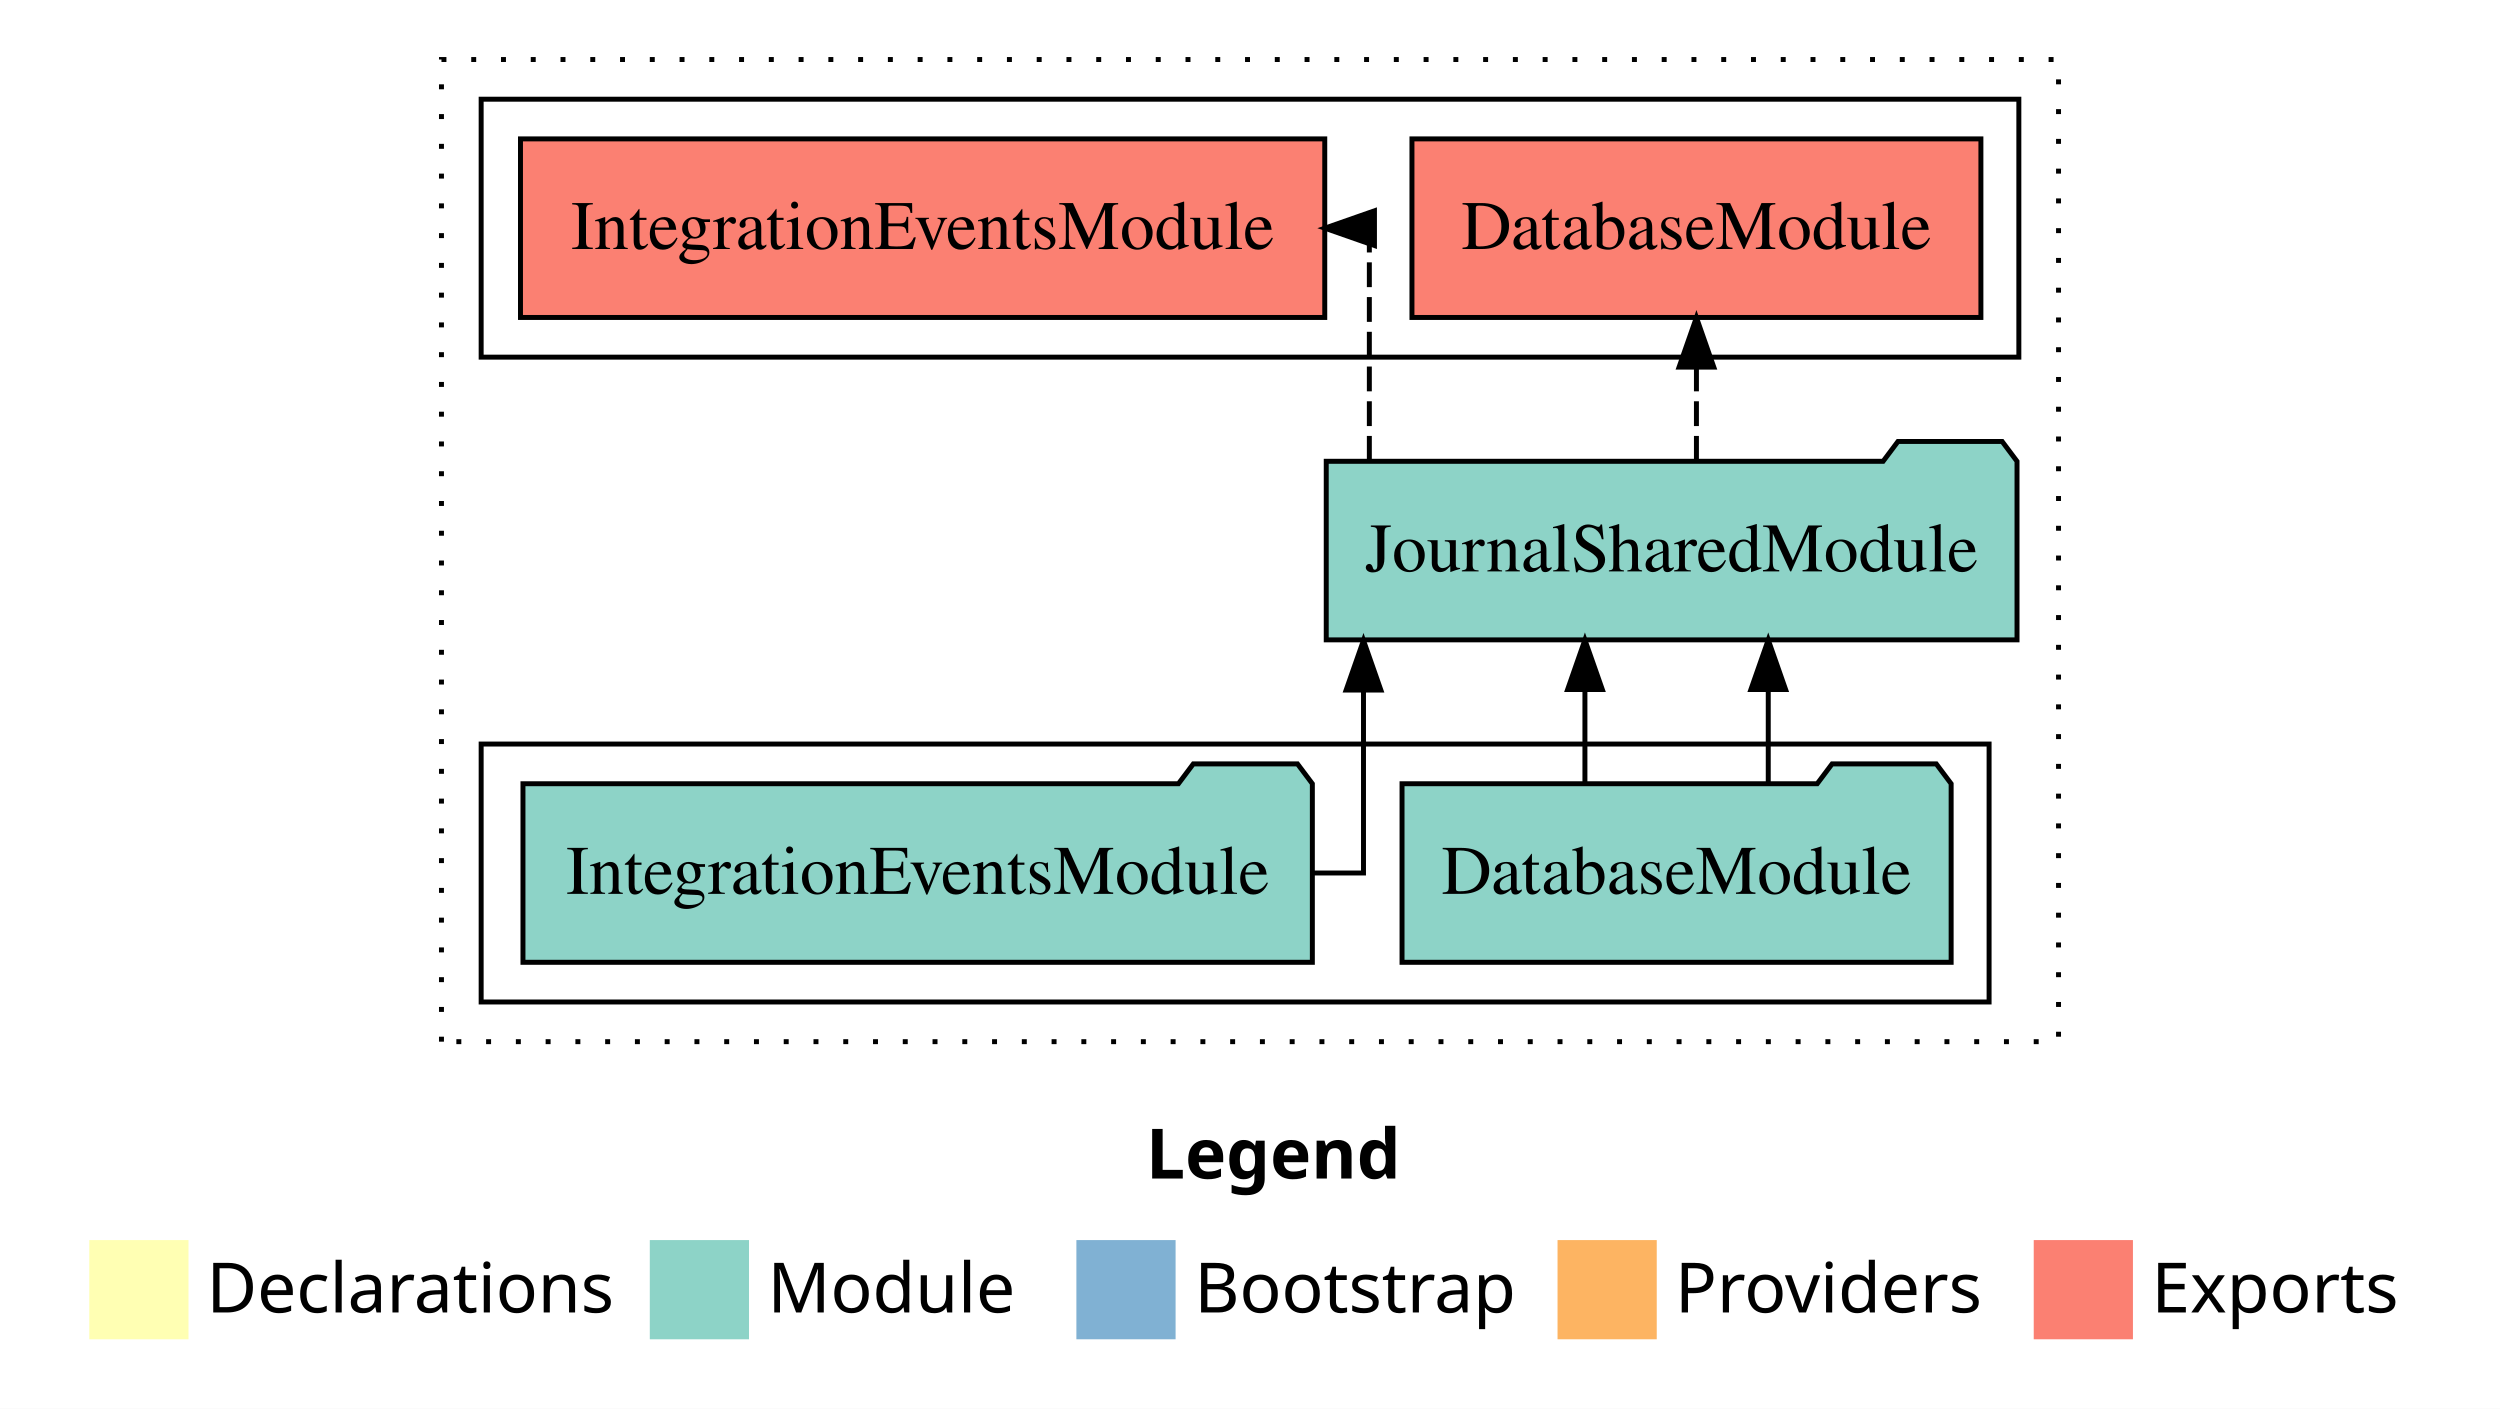
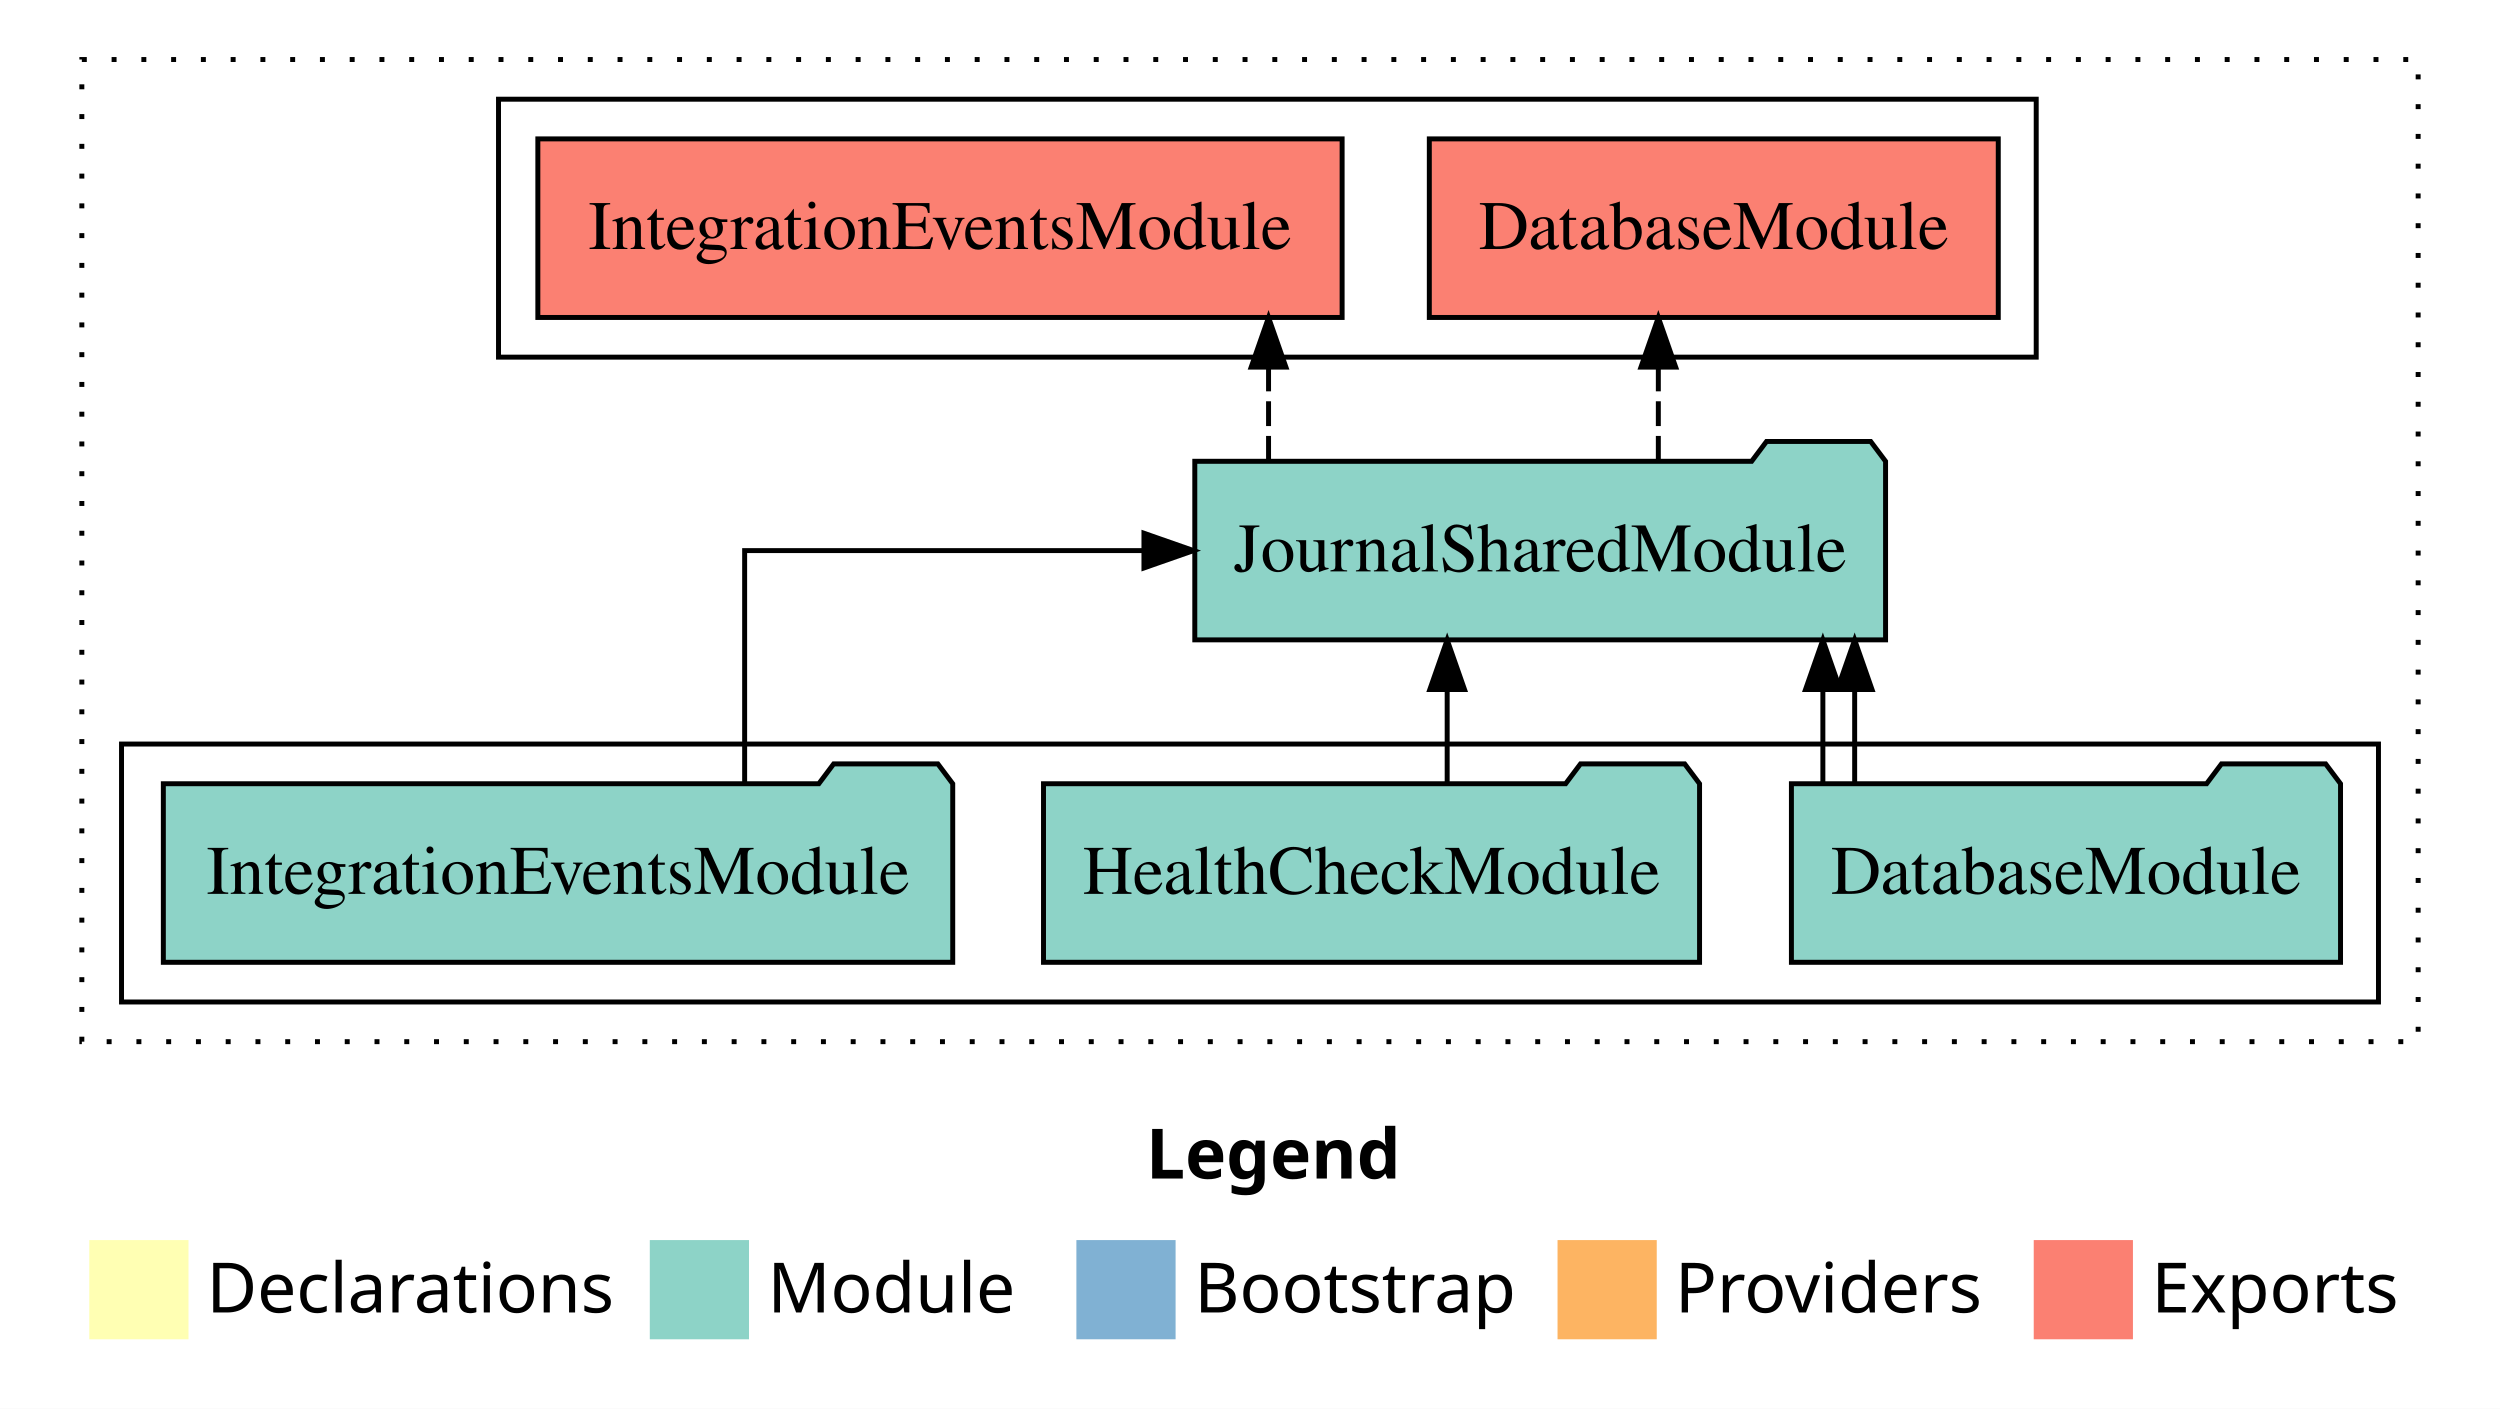
<svg xmlns="http://www.w3.org/2000/svg" width="504pt" height="284pt" viewBox="0.00 0.00 504.00 284.00">
  <g id="graph0" class="graph" transform="scale(1 1) rotate(0) translate(4 280)">
    <polygon fill="white" stroke="transparent" points="-4,4 -4,-280 500,-280 500,4 -4,4" />
    <text text-anchor="start" x="227.01" y="-42.4" font-family="Times-12" font-weight="bold" font-size="14.00">Legend</text>
    <polygon fill="#ffffb3" stroke="transparent" points="14,-10 14,-30 34,-30 34,-10 14,-10" />
    <text text-anchor="start" x="37.63" y="-15.4" font-family="Times-12" font-size="14.00">  Declarations</text>
    <polygon fill="#8dd3c7" stroke="transparent" points="127,-10 127,-30 147,-30 147,-10 127,-10" />
    <text text-anchor="start" x="150.73" y="-15.4" font-family="Times-12" font-size="14.00">  Module</text>
    <polygon fill="#80b1d3" stroke="transparent" points="213,-10 213,-30 233,-30 233,-10 213,-10" />
    <text text-anchor="start" x="236.78" y="-15.4" font-family="Times-12" font-size="14.00">  Bootstrap</text>
    <polygon fill="#fdb462" stroke="transparent" points="310,-10 310,-30 330,-30 330,-10 310,-10" />
    <text text-anchor="start" x="333.67" y="-15.4" font-family="Times-12" font-size="14.00">  Providers</text>
    <polygon fill="#fb8072" stroke="transparent" points="406,-10 406,-30 426,-30 426,-10 406,-10" />
    <text text-anchor="start" x="429.73" y="-15.4" font-family="Times-12" font-size="14.00">  Exports</text>
    <g id="clust1" class="cluster">
-       <polygon fill="none" stroke="black" stroke-dasharray="1,5" points="85,-70 85,-268 411,-268 411,-70 85,-70" />
+       <polygon fill="none" stroke="black" stroke-dasharray="1,5" points="12.5,-70 12.5,-268 483.5,-268 483.5,-70 12.5,-70" />
+     </g>
+     <g id="clust3" class="cluster">
+       <polygon fill="none" stroke="black" points="20.5,-78 20.5,-130 475.5,-130 475.5,-78 20.5,-78" />
    </g>
    <g id="clust4" class="cluster">
-       <polygon fill="none" stroke="black" points="93,-208 93,-260 403,-260 403,-208 93,-208" />
-     </g>
-     <g id="clust3" class="cluster">
-       <polygon fill="none" stroke="black" points="93,-78 93,-130 397,-130 397,-78 93,-78" />
+       <polygon fill="none" stroke="black" points="96.5,-208 96.5,-260 406.5,-260 406.5,-208 96.5,-208" />
    </g>
    <g id="node1" class="node">
-       <polygon fill="#8dd3c7" stroke="black" points="389.35,-122 386.35,-126 365.35,-126 362.35,-122 278.65,-122 278.65,-86 389.35,-86 389.35,-122" />
-       <text text-anchor="middle" x="334" y="-99.8" font-family="Times,serif" font-size="14.00">DatabaseModule</text>
+       <polygon fill="#8dd3c7" stroke="black" points="467.85,-122 464.85,-126 443.85,-126 440.85,-122 357.15,-122 357.15,-86 467.85,-86 467.85,-122" />
+       <text text-anchor="middle" x="412.5" y="-99.8" font-family="Times,serif" font-size="14.00">DatabaseModule</text>
+     </g>
+     <g id="node4" class="node">
+       <polygon fill="#8dd3c7" stroke="black" points="376.13,-187 373.13,-191 352.13,-191 349.13,-187 236.87,-187 236.87,-151 376.13,-151 376.13,-187" />
+       <text text-anchor="middle" x="306.5" y="-164.8" font-family="Times,serif" font-size="14.00">JournalSharedModule</text>
+     </g>
+     <g id="edge1" class="edge">
+       <path fill="none" stroke="black" d="M369.9,-122.11C369.9,-122.11 369.9,-140.99 369.9,-140.99" />
+       <polygon fill="black" stroke="black" points="366.4,-140.99 369.9,-150.99 373.4,-140.99 366.4,-140.99" />
+     </g>
+     <g id="edge2" class="edge">
+       <path fill="none" stroke="black" d="M363.49,-122.11C363.49,-122.11 363.49,-140.99 363.49,-140.99" />
+       <polygon fill="black" stroke="black" points="359.99,-140.99 363.49,-150.99 366.99,-140.99 359.99,-140.99" />
+     </g>
+     <g id="node2" class="node">
+       <polygon fill="#8dd3c7" stroke="black" points="338.63,-122 335.63,-126 314.63,-126 311.63,-122 206.37,-122 206.37,-86 338.63,-86 338.63,-122" />
+       <text text-anchor="middle" x="272.5" y="-99.8" font-family="Times,serif" font-size="14.00">HealthCheckModule</text>
+     </g>
+     <g id="edge3" class="edge">
+       <path fill="none" stroke="black" d="M287.75,-122.11C287.75,-122.11 287.75,-140.99 287.75,-140.99" />
+       <polygon fill="black" stroke="black" points="284.25,-140.99 287.75,-150.99 291.25,-140.99 284.25,-140.99" />
    </g>
    <g id="node3" class="node">
-       <polygon fill="#8dd3c7" stroke="black" points="402.63,-187 399.63,-191 378.63,-191 375.63,-187 263.37,-187 263.37,-151 402.63,-151 402.63,-187" />
-       <text text-anchor="middle" x="333" y="-164.8" font-family="Times,serif" font-size="14.00">JournalSharedModule</text>
-     </g>
-     <g id="edge1" class="edge">
-       <path fill="none" stroke="black" d="M315.52,-122.11C315.52,-122.11 315.52,-140.99 315.52,-140.99" />
-       <polygon fill="black" stroke="black" points="312.03,-140.99 315.52,-150.99 319.03,-140.99 312.03,-140.99" />
-     </g>
-     <g id="edge2" class="edge">
-       <path fill="none" stroke="black" d="M352.48,-122.11C352.48,-122.11 352.48,-140.99 352.48,-140.99" />
-       <polygon fill="black" stroke="black" points="348.98,-140.99 352.48,-150.99 355.98,-140.99 348.98,-140.99" />
-     </g>
-     <g id="node2" class="node">
-       <polygon fill="#8dd3c7" stroke="black" points="260.57,-122 257.57,-126 236.57,-126 233.57,-122 101.43,-122 101.43,-86 260.57,-86 260.57,-122" />
-       <text text-anchor="middle" x="181" y="-99.8" font-family="Times,serif" font-size="14.00">IntegrationEventsModule</text>
-     </g>
-     <g id="edge3" class="edge">
-       <path fill="none" stroke="black" d="M260.57,-104C266.88,-104 270.88,-104 270.88,-104 270.88,-104 270.88,-140.89 270.88,-140.89" />
-       <polygon fill="black" stroke="black" points="267.38,-140.89 270.88,-150.89 274.38,-140.89 267.38,-140.89" />
-     </g>
-     <g id="node4" class="node">
-       <polygon fill="#fb8072" stroke="black" points="395.35,-252 280.65,-252 280.65,-216 395.35,-216 395.35,-252" />
-       <text text-anchor="middle" x="338" y="-229.8" font-family="Times,serif" font-size="14.00">DatabaseModule </text>
+       <polygon fill="#8dd3c7" stroke="black" points="188.07,-122 185.07,-126 164.07,-126 161.07,-122 28.93,-122 28.93,-86 188.07,-86 188.07,-122" />
+       <text text-anchor="middle" x="108.5" y="-99.8" font-family="Times,serif" font-size="14.00">IntegrationEventsModule</text>
    </g>
    <g id="edge4" class="edge">
-       <path fill="none" stroke="black" stroke-dasharray="5,2" d="M338,-187.11C338,-187.11 338,-205.99 338,-205.99" />
-       <polygon fill="black" stroke="black" points="334.5,-205.99 338,-215.99 341.5,-205.99 334.5,-205.99" />
+       <path fill="none" stroke="black" d="M146.12,-122.11C146.12,-141.34 146.12,-169 146.12,-169 146.12,-169 226.62,-169 226.62,-169" />
+       <polygon fill="black" stroke="black" points="226.62,-172.5 236.62,-169 226.62,-165.5 226.62,-172.5" />
    </g>
    <g id="node5" class="node">
-       <polygon fill="#fb8072" stroke="black" points="263.07,-252 100.93,-252 100.93,-216 263.07,-216 263.07,-252" />
-       <text text-anchor="middle" x="182" y="-229.8" font-family="Times,serif" font-size="14.00">IntegrationEventsModule </text>
+       <polygon fill="#fb8072" stroke="black" points="398.85,-252 284.15,-252 284.15,-216 398.85,-216 398.85,-252" />
+       <text text-anchor="middle" x="341.5" y="-229.8" font-family="Times,serif" font-size="14.00">DatabaseModule </text>
    </g>
    <g id="edge5" class="edge">
-       <path fill="none" stroke="black" stroke-dasharray="5,2" d="M272.06,-187.11C272.06,-206.34 272.06,-234 272.06,-234 272.06,-234 271.16,-234 271.16,-234" />
-       <polygon fill="black" stroke="black" points="273.09,-230.5 263.09,-234 273.09,-237.5 273.09,-230.5" />
+       <path fill="none" stroke="black" stroke-dasharray="5,2" d="M330.32,-187.11C330.32,-187.11 330.32,-205.99 330.32,-205.99" />
+       <polygon fill="black" stroke="black" points="326.82,-205.99 330.32,-215.99 333.82,-205.99 326.82,-205.99" />
+     </g>
+     <g id="node6" class="node">
+       <polygon fill="#fb8072" stroke="black" points="266.57,-252 104.43,-252 104.43,-216 266.57,-216 266.57,-252" />
+       <text text-anchor="middle" x="185.5" y="-229.8" font-family="Times,serif" font-size="14.00">IntegrationEventsModule </text>
+     </g>
+     <g id="edge6" class="edge">
+       <path fill="none" stroke="black" stroke-dasharray="5,2" d="M251.74,-187.11C251.74,-187.11 251.74,-205.99 251.74,-205.99" />
+       <polygon fill="black" stroke="black" points="248.24,-205.99 251.74,-215.99 255.24,-205.99 248.24,-205.99" />
    </g>
  </g>
</svg>
